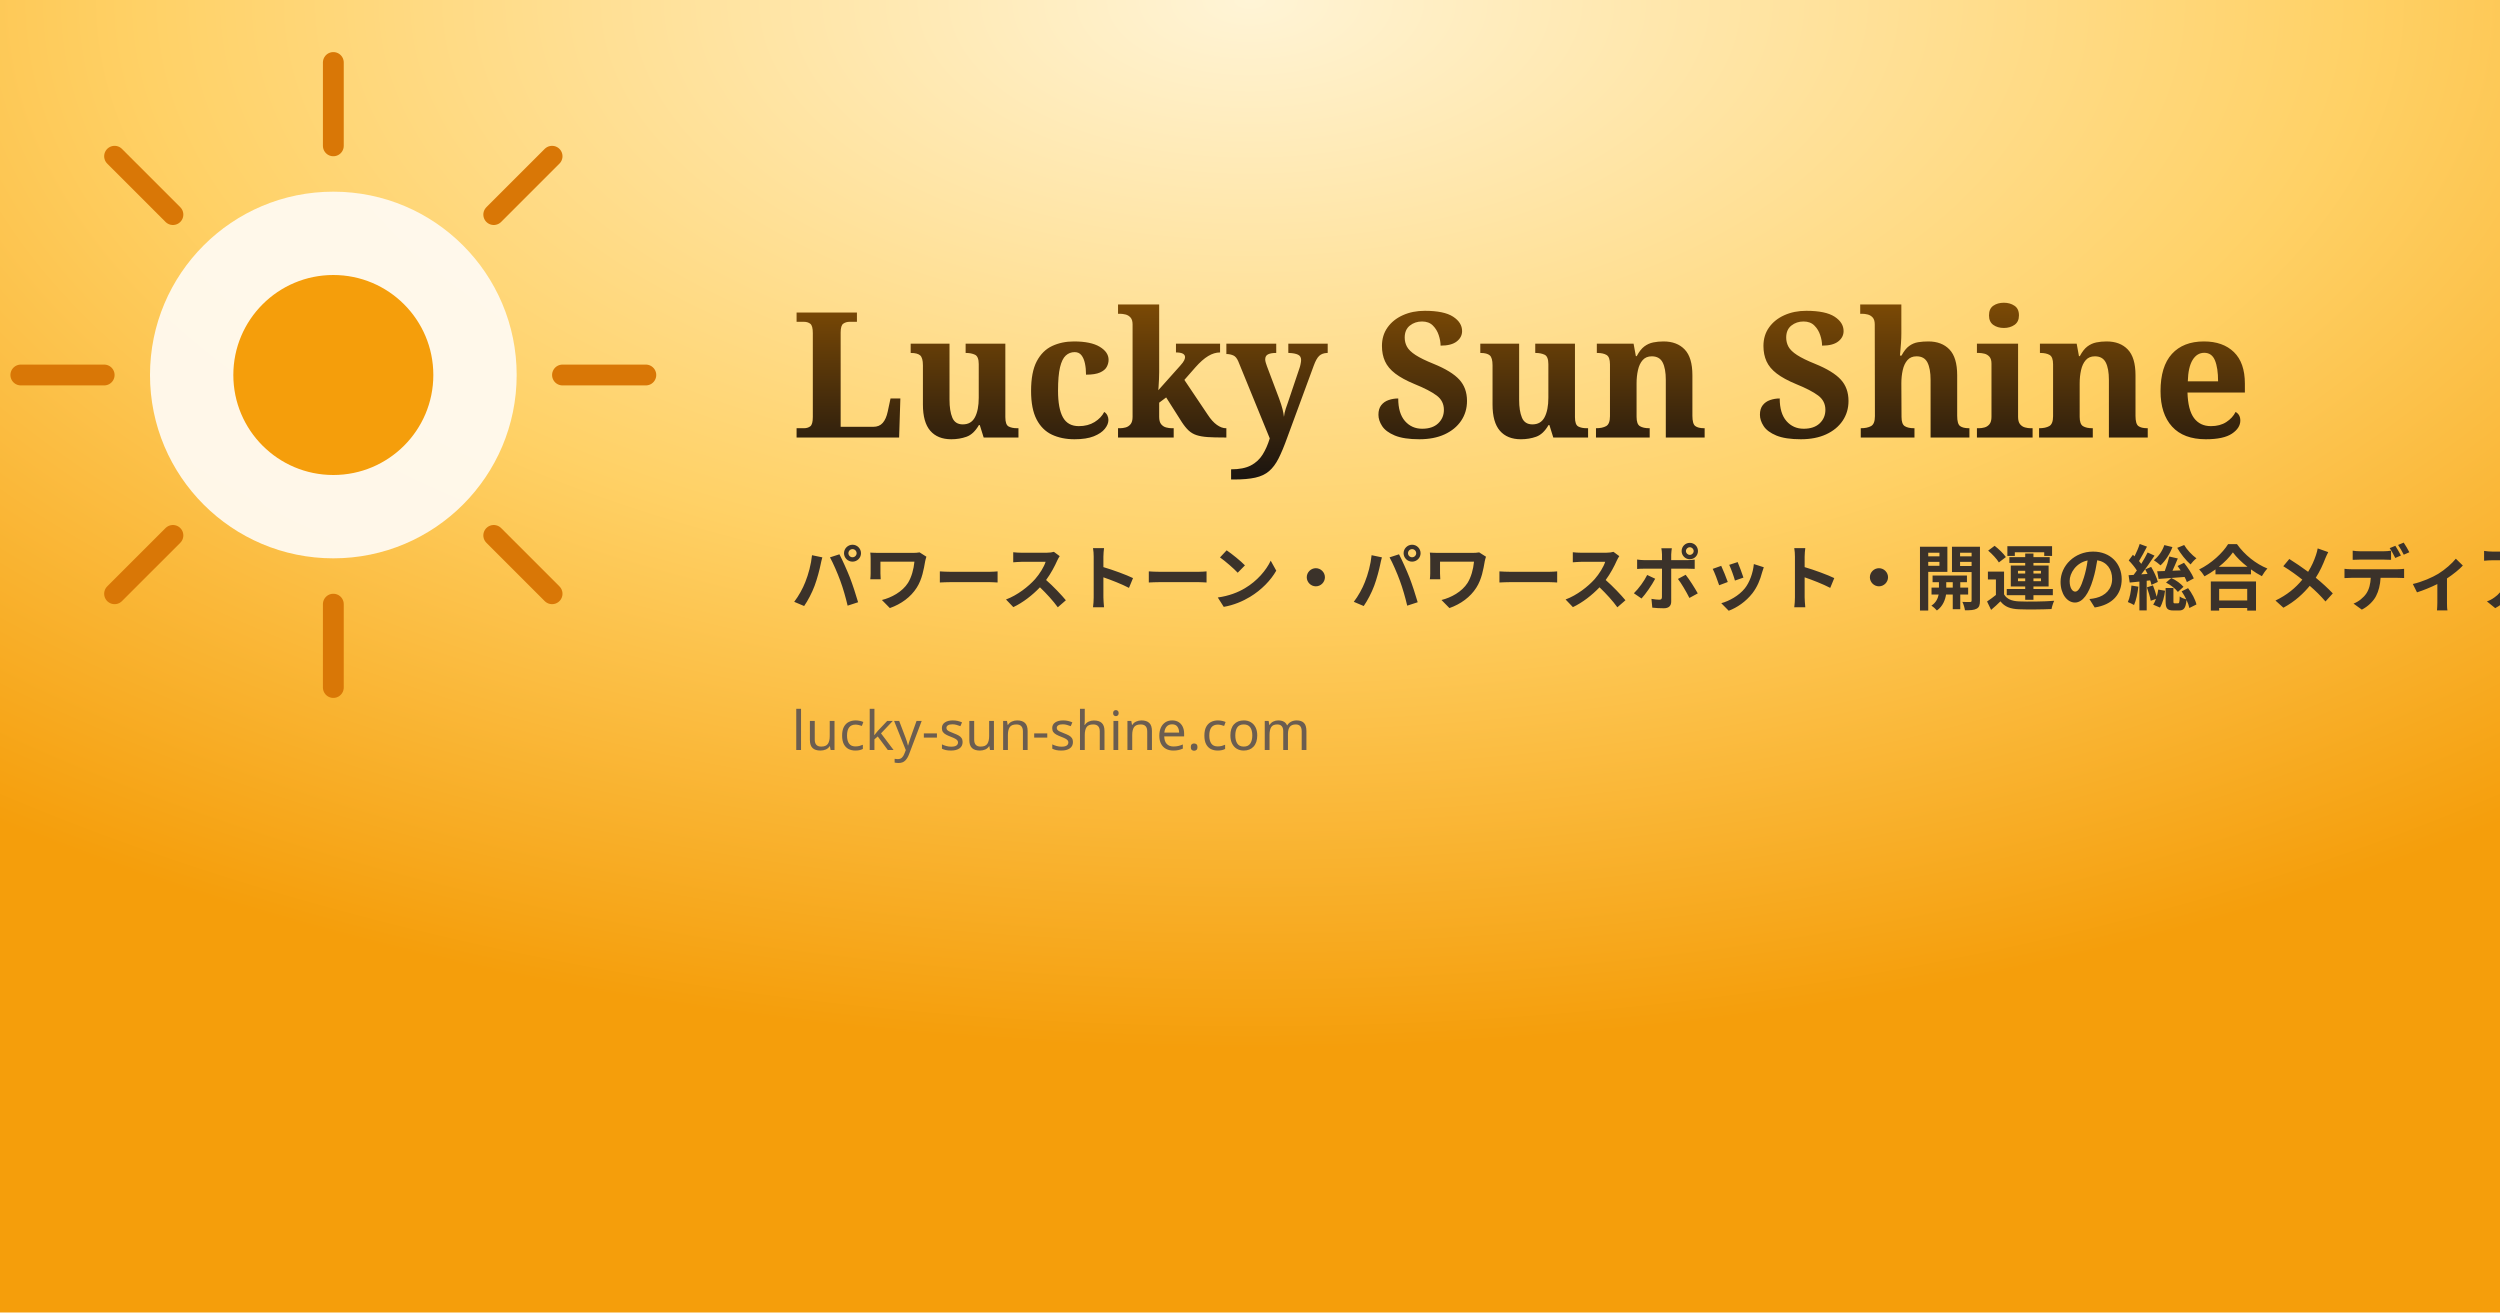
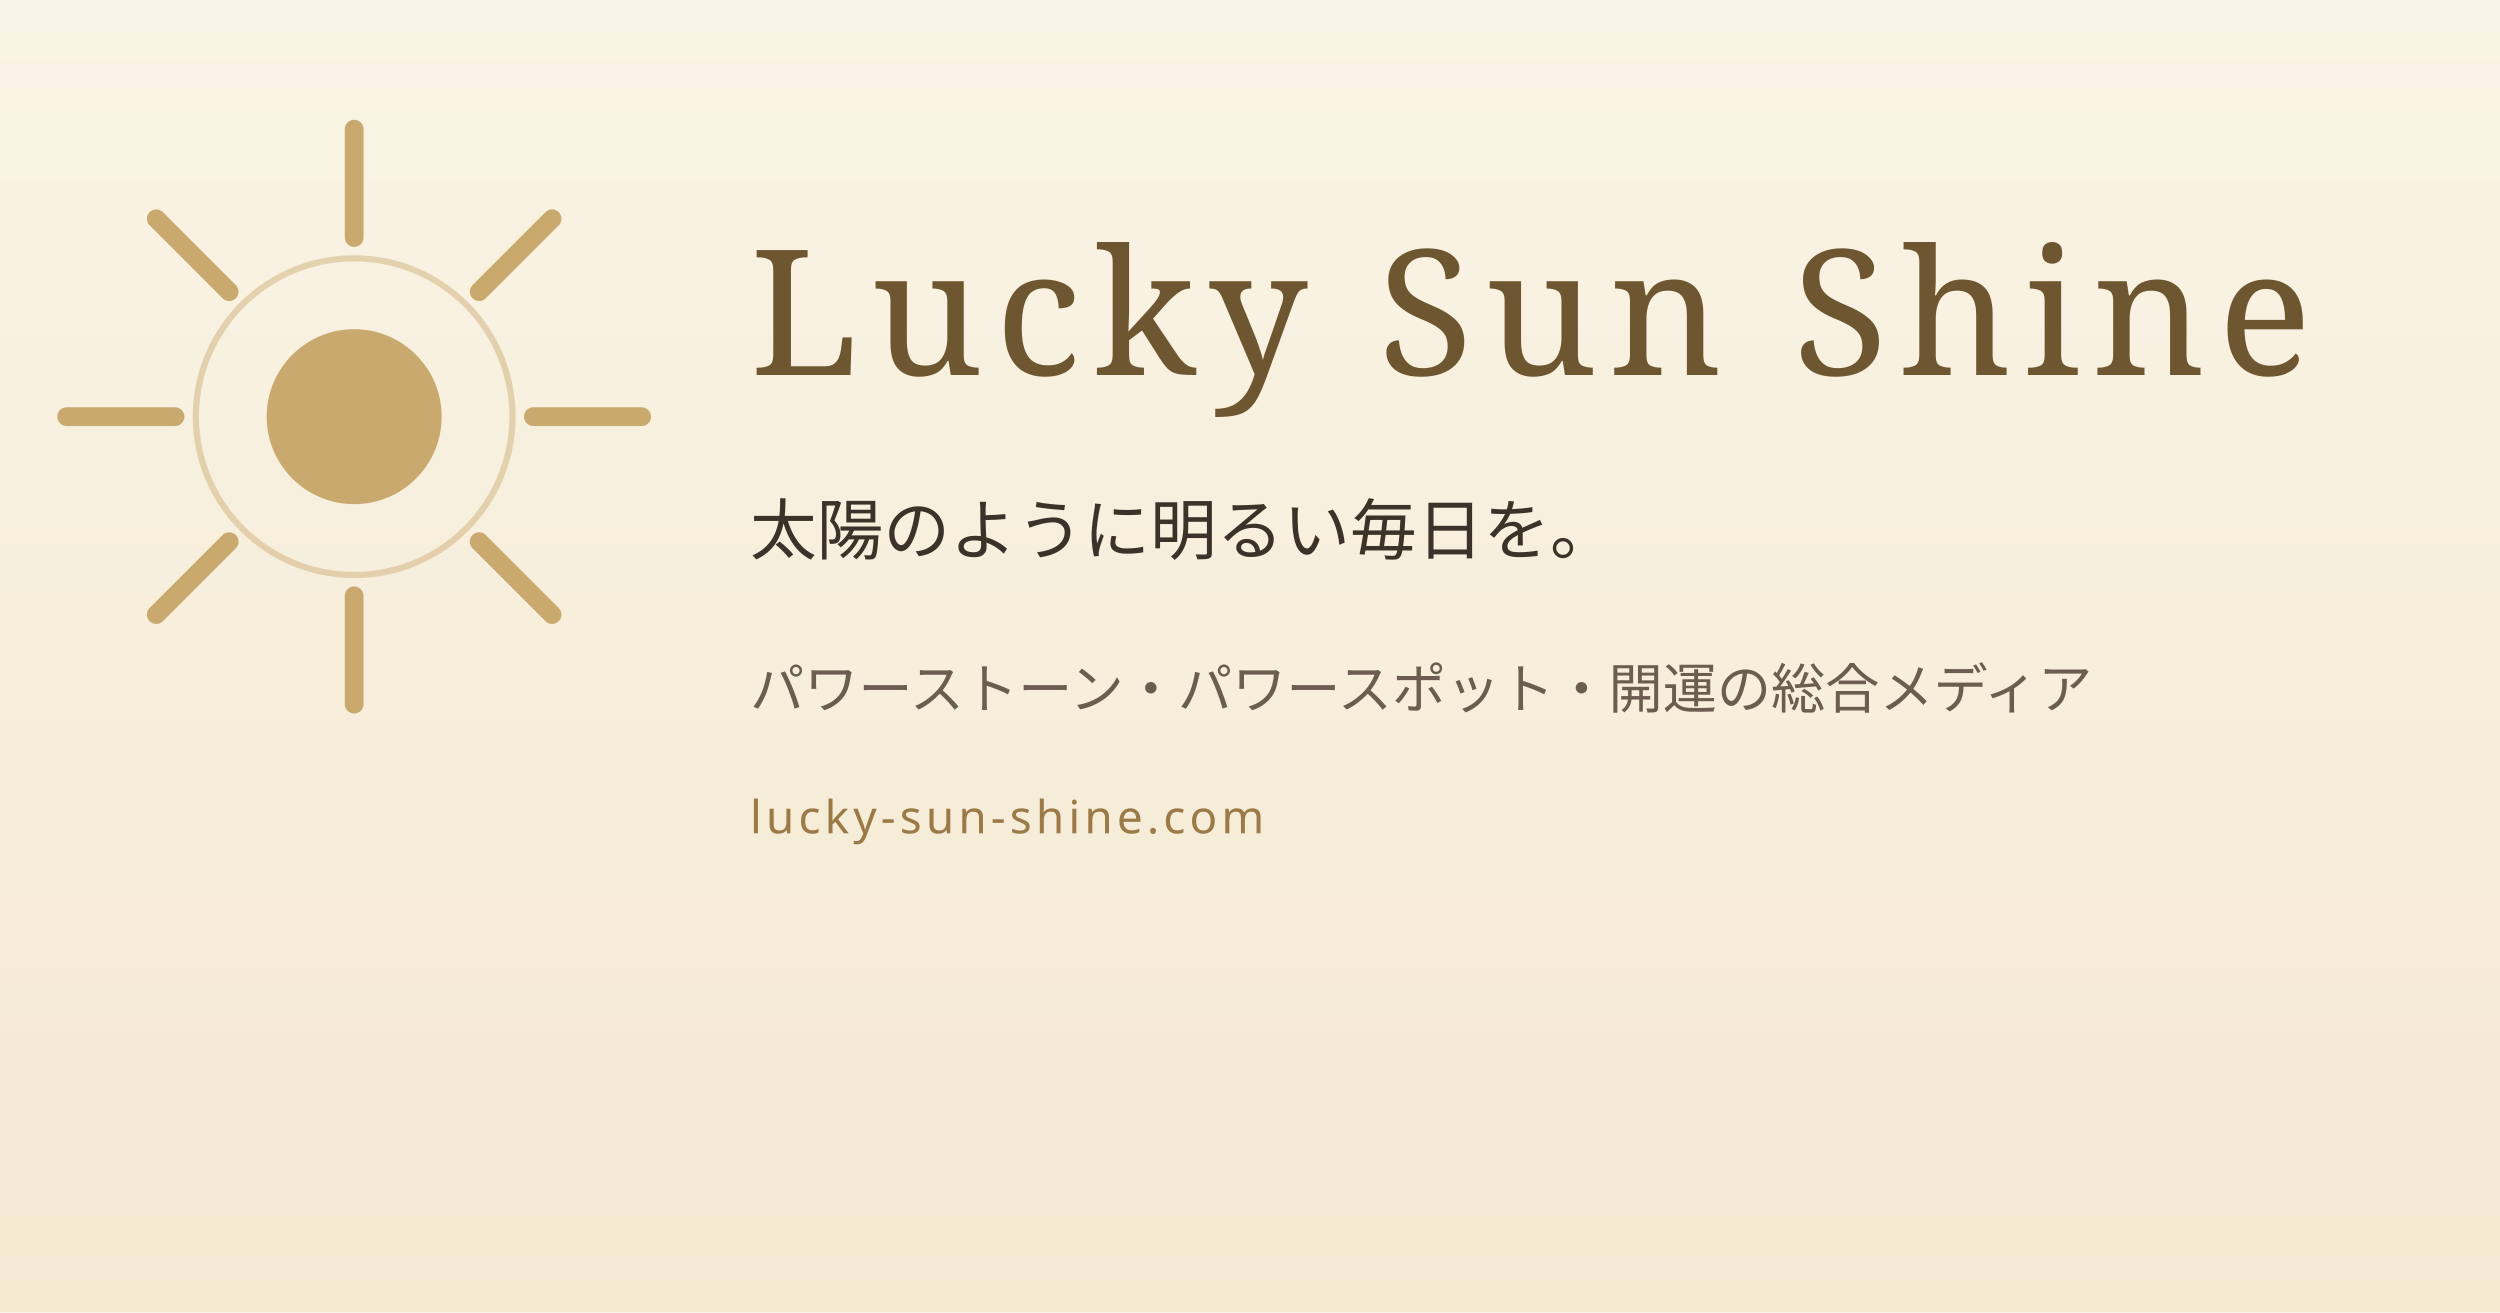
<svg xmlns="http://www.w3.org/2000/svg" viewBox="0 0 1200 630">
  <defs>
-     <radialGradient id="bg" cx="50%" cy="0%" r="80%">
-       <stop offset="0%" stop-color="#fff4d6" />
-       <stop offset="55%" stop-color="#ffd166" />
-       <stop offset="100%" stop-color="#f59e0b" />
-     </radialGradient>
-     <linearGradient id="ink" x1="0" x2="0" y1="0" y2="1">
-       <stop offset="0%" stop-color="#7c4a05" />
-       <stop offset="100%" stop-color="#1a1410" />
+     <linearGradient id="bg" x1="0" x2="0" y1="0" y2="1">
+       <stop offset="0%" stop-color="#FAF4E6" />
+       <stop offset="100%" stop-color="#F4E9D1" />
    </linearGradient>
  </defs>
  <rect width="1200" height="630" fill="url(#bg)" />
-   <g transform="translate(160,180)">
-     <circle r="88" fill="#fffaf0" opacity="0.95" />
-     <g stroke="#d97706" stroke-width="10" stroke-linecap="round">
-       <line x1="0" y1="-150" x2="0" y2="-110" />
-       <line x1="0" y1="110" x2="0" y2="150" />
-       <line x1="-150" y1="0" x2="-110" y2="0" />
-       <line x1="110" y1="0" x2="150" y2="0" />
-       <line x1="-105" y1="-105" x2="-77" y2="-77" />
-       <line x1="77" y1="77" x2="105" y2="105" />
-       <line x1="-105" y1="105" x2="-77" y2="77" />
-       <line x1="77" y1="-77" x2="105" y2="-105" />
+   <g transform="translate(170,200)">
+     <circle r="42" fill="#C9A96E" />
+     <g stroke="#C9A96E" stroke-width="9" stroke-linecap="round" fill="none">
+       <line x1="0" y1="-138" x2="0" y2="-86" />
+       <line x1="0" y1="86" x2="0" y2="138" />
+       <line x1="-138" y1="0" x2="-86" y2="0" />
+       <line x1="86" y1="0" x2="138" y2="0" />
+       <line x1="-95" y1="-95" x2="-60" y2="-60" />
+       <line x1="60" y1="60" x2="95" y2="95" />
+       <line x1="-95" y1="95" x2="-60" y2="60" />
+       <line x1="60" y1="-60" x2="95" y2="-95" />
    </g>
-     <circle r="48" fill="#f59e0b" />
+     <circle r="76" fill="none" stroke="#C9A96E" stroke-width="3" opacity="0.45" />
  </g>
-   <g transform="translate(380,210)">
-     <text font-family="'Shippori Mincho', 'Noto Serif JP', serif" font-size="84" font-weight="800" fill="url(#ink)">
+   <g transform="translate(360,180)">
+     <text font-family="'Noto Serif JP', serif" font-size="84" font-weight="300" letter-spacing="6" fill="#6E5631">
      <tspan x="0" y="0">Lucky Sun Shine</tspan>
    </text>
-     <text font-family="'Noto Sans JP', sans-serif" font-size="34" font-weight="600" fill="#3b322a">
-       <tspan x="0" y="80">パワーストーン・パワースポット・開運の総合メディア</tspan>
+     <text font-family="'Noto Sans JP', sans-serif" font-size="32" font-weight="500" fill="#3b322a">
+       <tspan x="0" y="86">太陽のように明るい毎日を。</tspan>
    </text>
    <text font-family="'Noto Sans JP', sans-serif" font-size="26" fill="#6b5d50">
-       <tspan x="0" y="150">lucky-sun-shine.com</tspan>
+       <tspan x="0" y="160">パワーストーン・パワースポット・開運の総合メディア</tspan>
+     </text>
+     <text font-family="'Noto Sans JP', sans-serif" font-size="22" fill="#9C7A47" letter-spacing="2">
+       <tspan x="0" y="220">lucky-sun-shine.com</tspan>
    </text>
  </g>
</svg>
